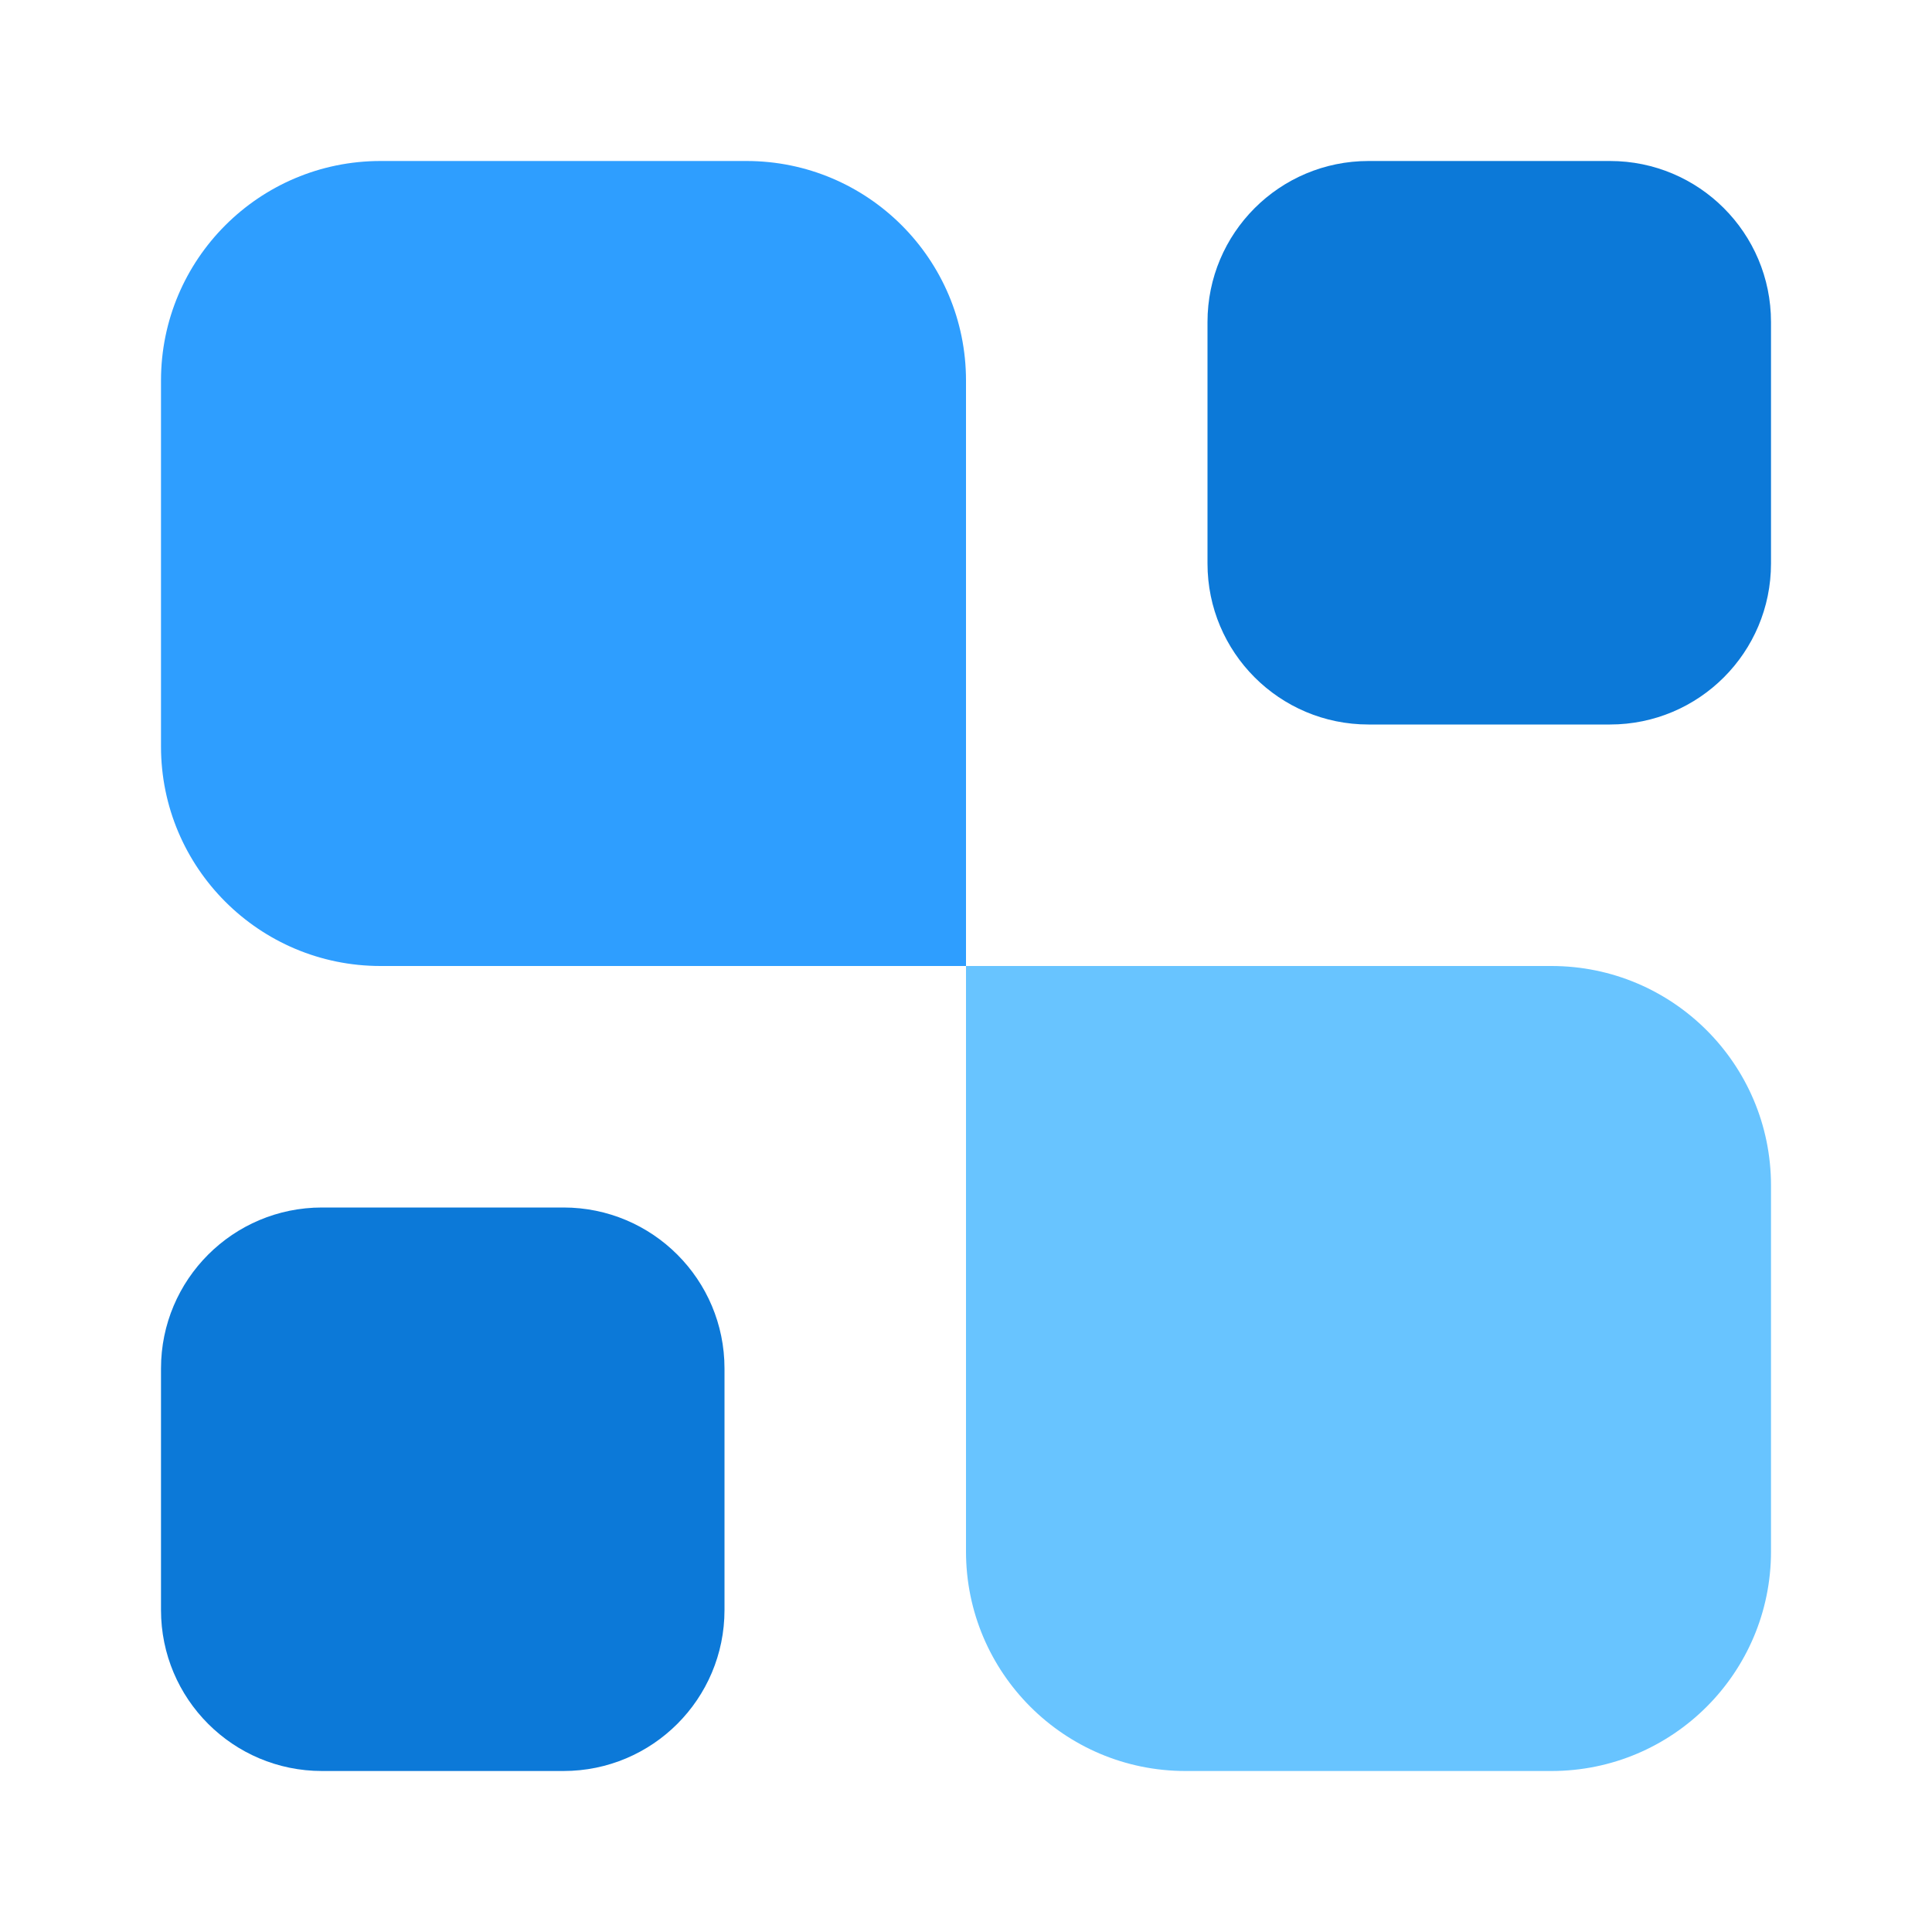
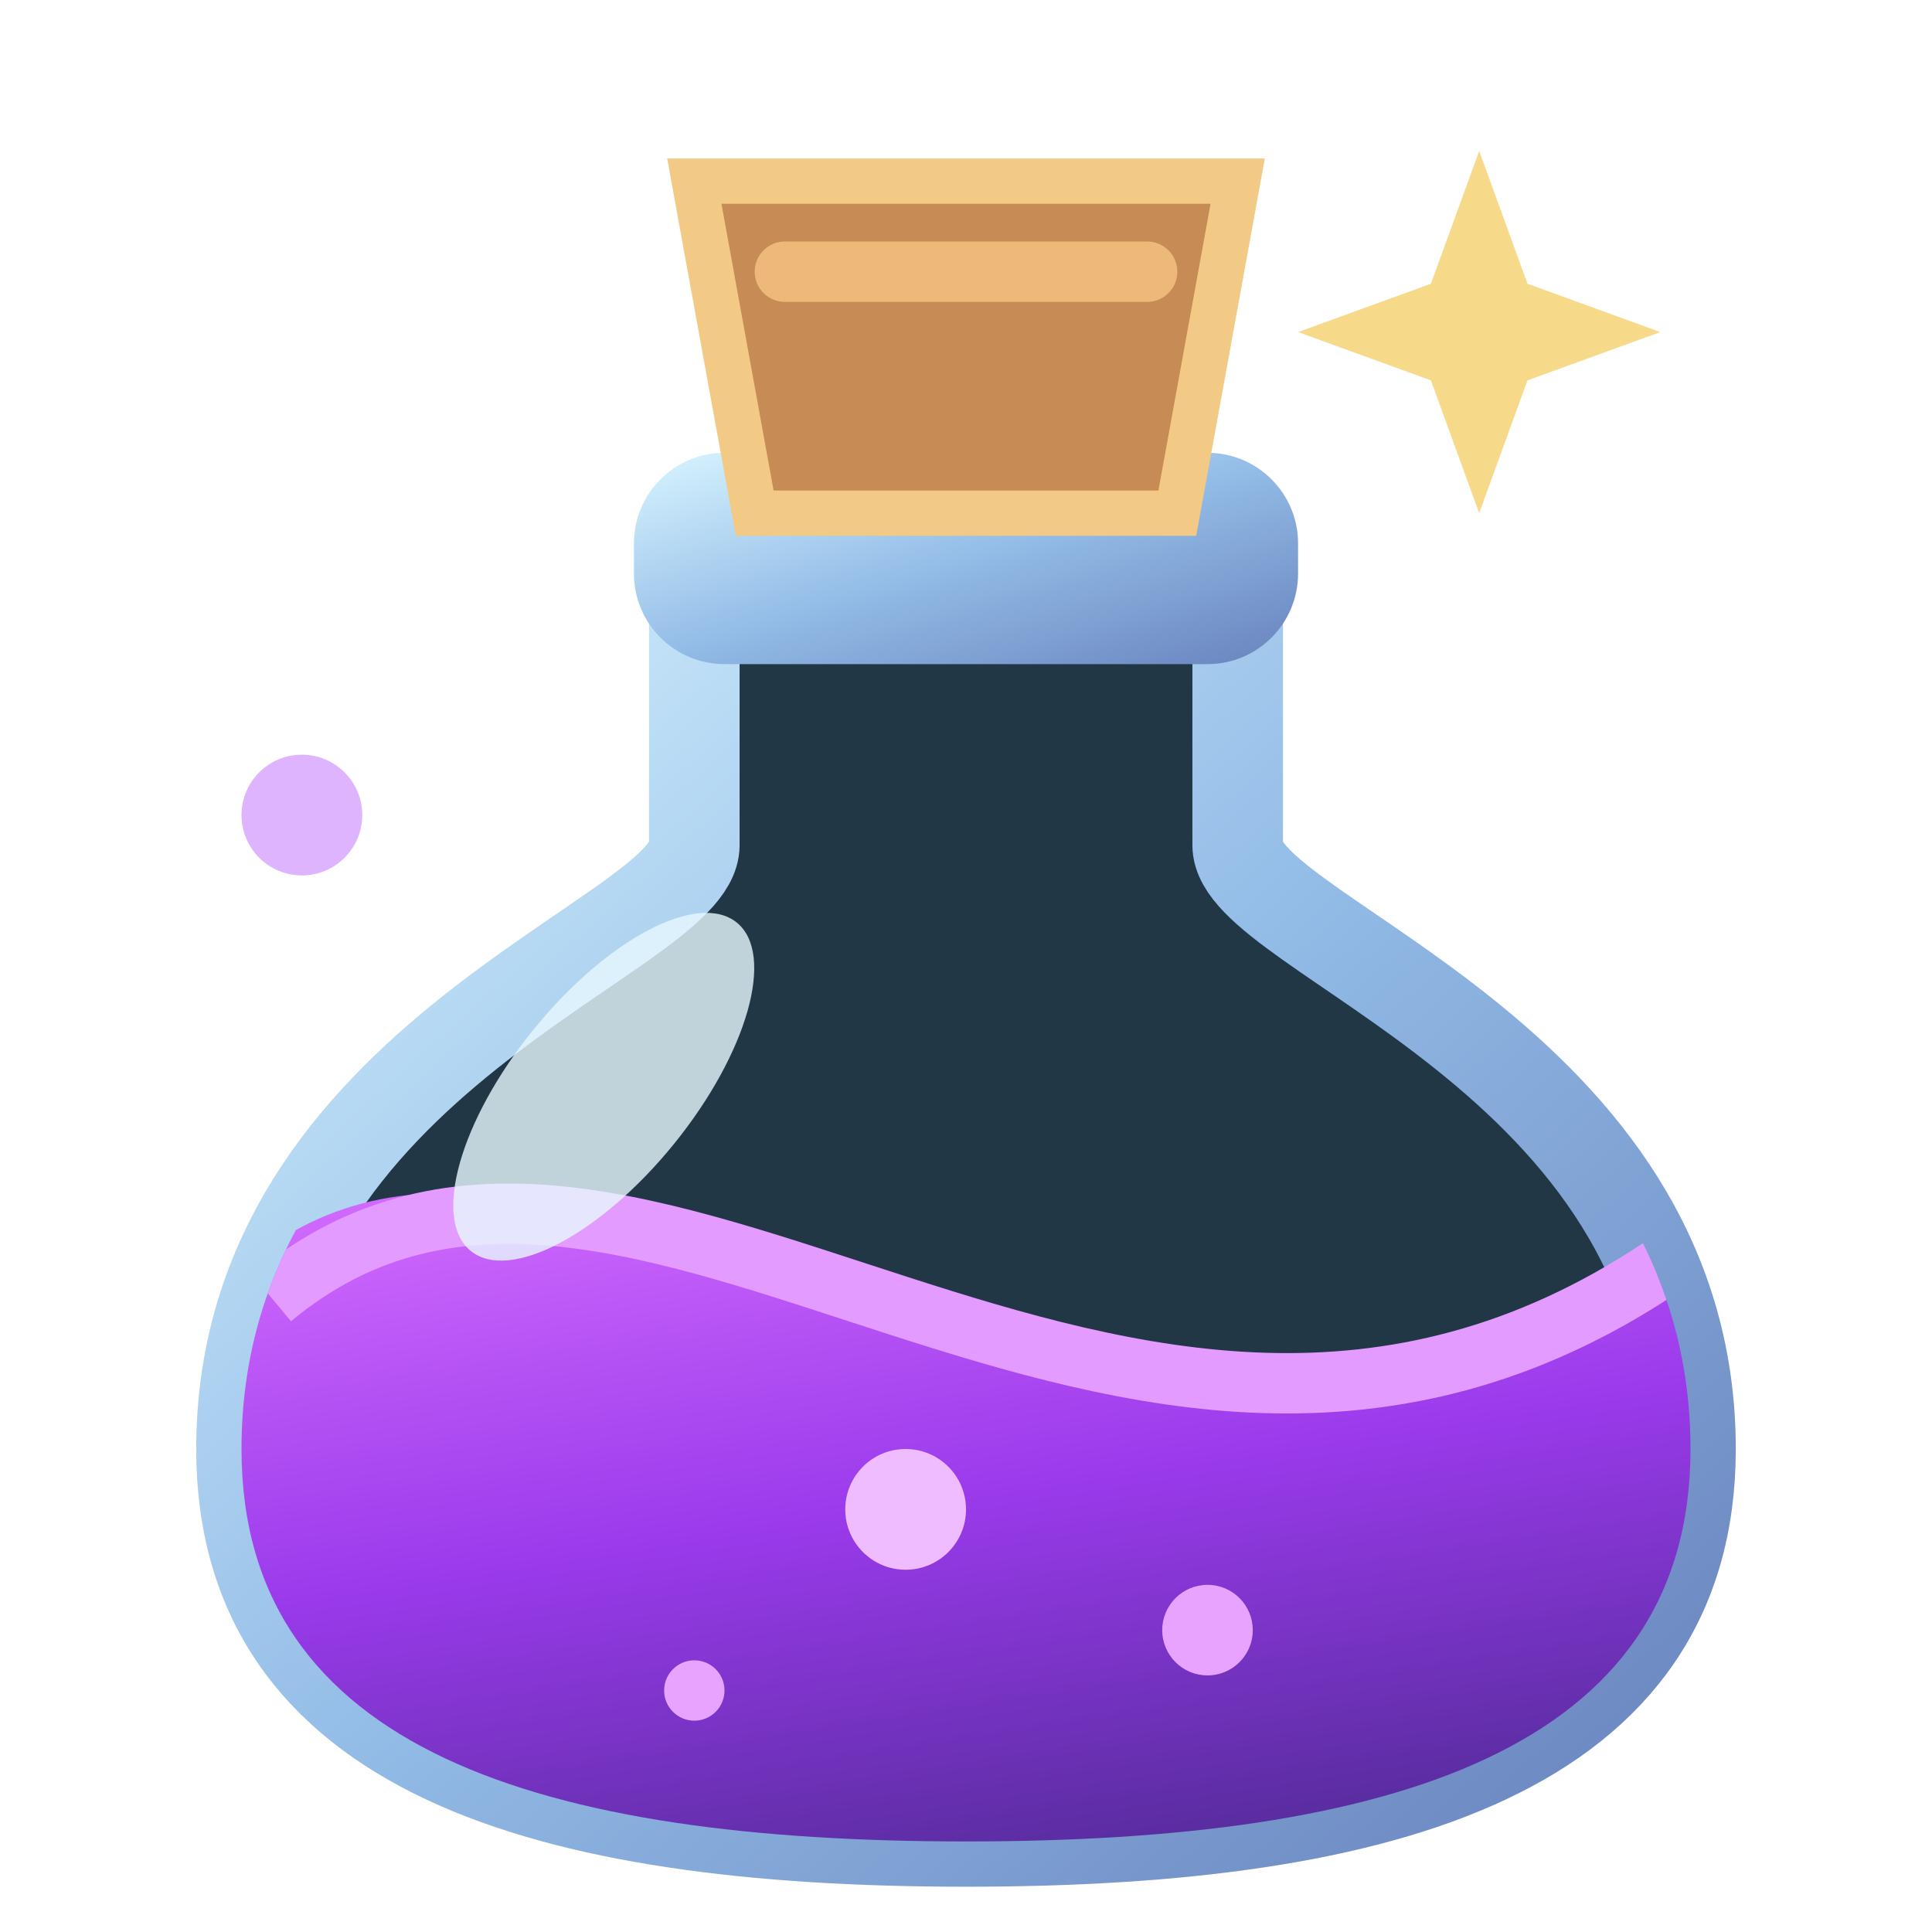
- <svg xmlns="http://www.w3.org/2000/svg" width="24" height="24" viewBox="0 0 24 24" fill="none">
-   <path d="M22 19.273C22 20.779 20.779 22 19.273 22H14.727C13.221 22 12 20.779 12 19.273V12H19.273C20.779 12 22 13.221 22 14.727V19.273Z" fill="#68C4FF" />
-   <path d="M20 2C21.105 2 22 2.895 22 4V7C22 8.105 21.105 9 20 9H17C15.895 9 15 8.105 15 7V4C15 2.895 15.895 2 17 2H20Z" fill="#0C79D8" />
-   <path d="M7 15C8.105 15 9 15.895 9 17V20C9 21.105 8.105 22 7 22H4C2.895 22 2 21.105 2 20V17C2 15.895 2.895 15 4 15H7Z" fill="#0C79D8" />
-   <path d="M12 12H4.727C3.221 12 2 10.779 2 9.273V4.727C2 3.221 3.221 2 4.727 2H9.273C10.779 2 12 3.221 12 4.727V12Z" fill="#2E9EFF" />
+ <svg xmlns="http://www.w3.org/2000/svg" viewBox="0 0 64 64">
+   <defs>
+     <linearGradient id="glass" x1="0" y1="0" x2="1" y2="1">
+       <stop stop-color="#d9f5ff" />
+       <stop offset=".5" stop-color="#93bce7" />
+       <stop offset="1" stop-color="#6883bd" />
+     </linearGradient>
+     <linearGradient id="potion" x1="0" y1="0" x2=".3" y2="1">
+       <stop stop-color="#d46dff" />
+       <stop offset=".5" stop-color="#9a3aeb" />
+       <stop offset="1" stop-color="#512b97" />
+     </linearGradient>
+     <clipPath id="bottle">
+       <path d="M23 18h18v10c0 3 15 7 15 20 0 10-10 13-24 13S8 58 8 48c0-13 15-17 15-20Z" />
+     </clipPath>
+   </defs>
+   <path d="M23 18h18v10c0 3 15 7 15 20 0 10-10 13-24 13S8 58 8 48c0-13 15-17 15-20Z" fill="#213746" stroke="url(#glass)" stroke-width="3" stroke-linejoin="round" />
+   <g clip-path="url(#bottle)">
+     <path d="M7 43c11-12 28 12 50-2v24H7Z" fill="url(#potion)" />
+     <path d="M9 43c12-10 28 11 46-1" fill="none" stroke="#e49bff" stroke-width="2" />
+     <ellipse cx="20" cy="36" rx="3" ry="7" transform="rotate(39 20 36)" fill="#e7f9ff" opacity=".8" />
+     <circle cx="30" cy="50" r="2" fill="#efbcff" />
+     <circle cx="40" cy="54" r="1.5" fill="#e8a2ff" />
+     <circle cx="23" cy="56" r="1" fill="#e8a2ff" />
+   </g>
+   <rect x="21" y="15" width="22" height="7" rx="3" fill="url(#glass)" />
+   <path d="M23 6h18l-2 11H25Z" fill="#c78c55" stroke="#f2ca85" stroke-width="1.5" />
+   <path d="M26 9h12" stroke="#edb978" stroke-width="2" stroke-linecap="round" />
+   <path d="m49 5 1.6 4.4L55 11l-4.4 1.6L49 17l-1.6-4.4L43 11l4.4-1.6Z" fill="#f7d98a" />
+   <circle cx="10" cy="27" r="2" fill="#deb4ff" />
</svg>
